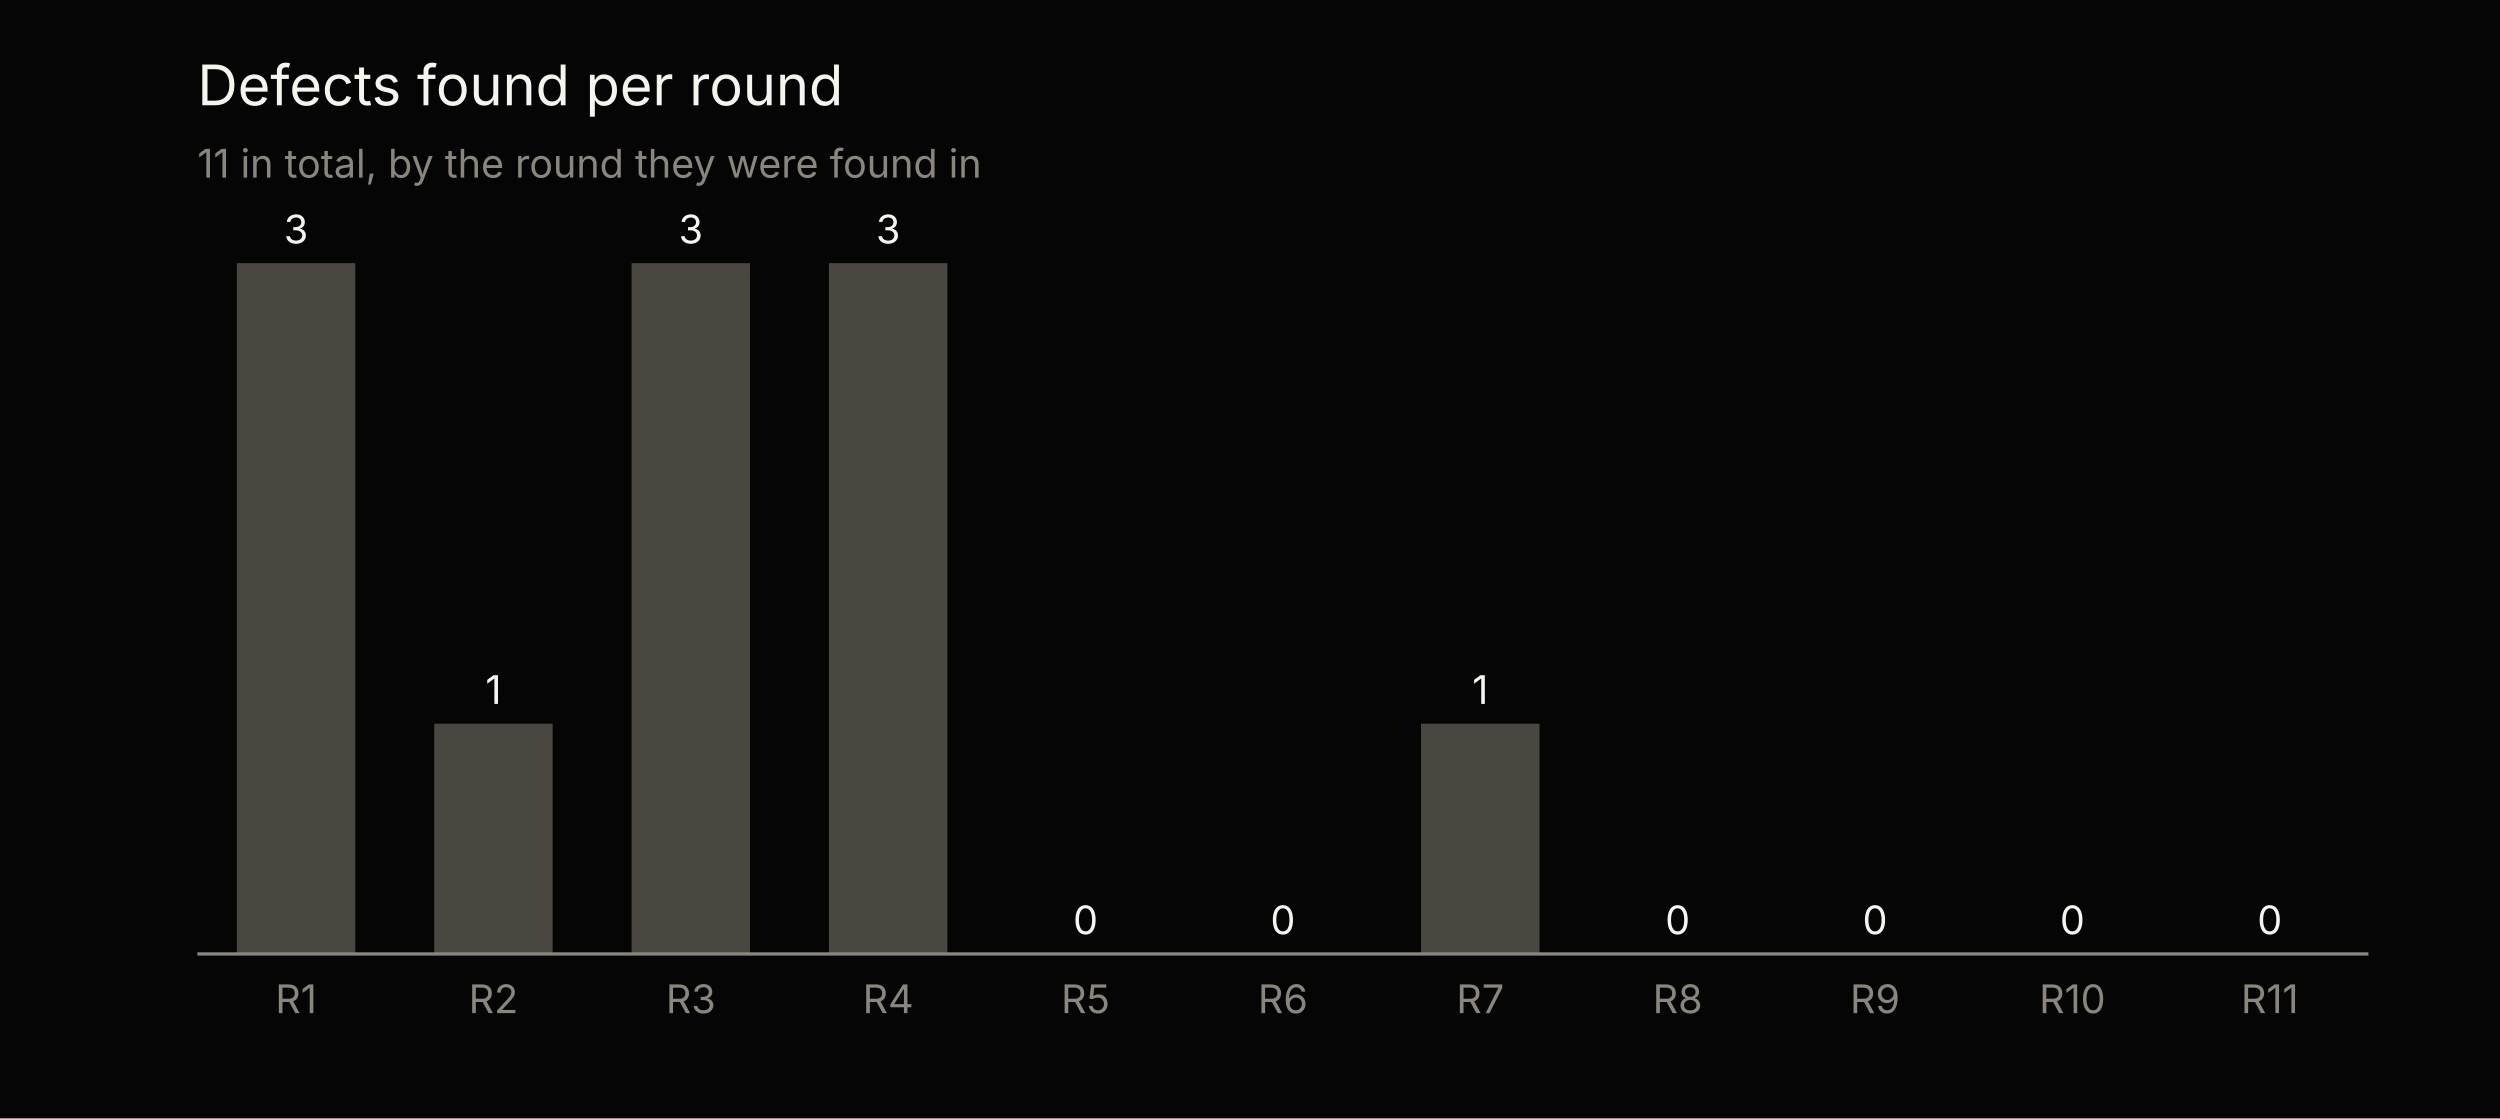
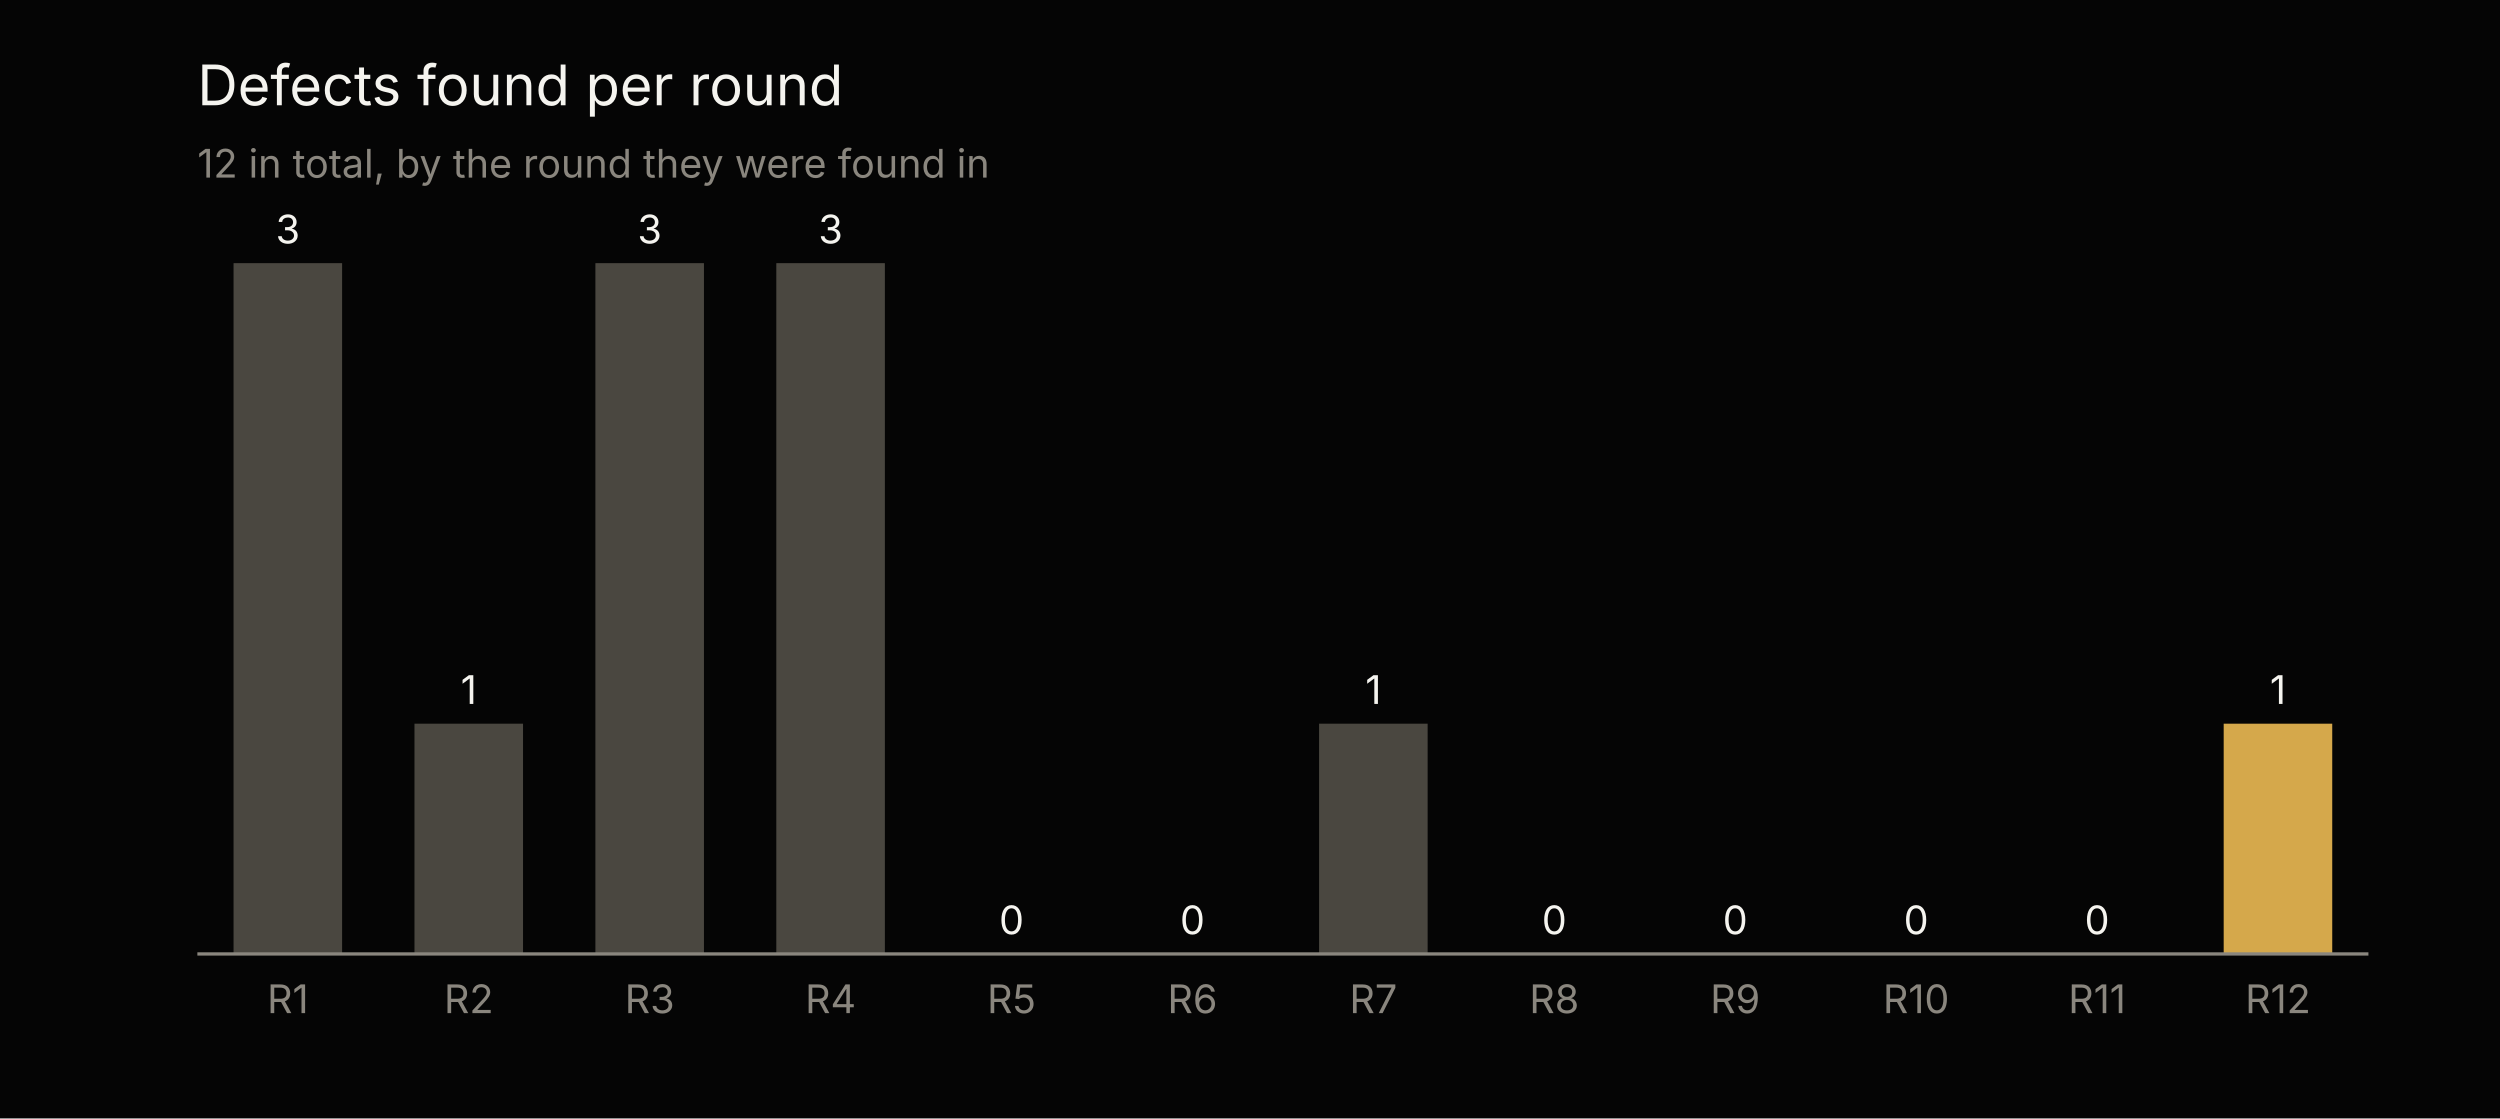
<svg xmlns="http://www.w3.org/2000/svg" viewBox="0 0 760 340" font-family="Inter, Arial, sans-serif" font-size="12">
  <rect width="760" height="340" fill="#050505" />
  <text x="60" y="32" font-size="17" fill="#f5f4ef">Defects found per round</text>
-   <text x="60" y="54" fill="#8a867e">11 in total, by the round they were found in</text>
-   <rect x="72.0" y="80.0" width="36.0" height="210.0" fill="#4a4740" />
-   <text x="90.0" y="74.0" text-anchor="middle" fill="#f5f4ef">3</text>
-   <text x="90.0" y="308" text-anchor="middle" fill="#8a867e">R1</text>
-   <rect x="132.0" y="220.0" width="36.0" height="70.0" fill="#4a4740" />
-   <text x="150.0" y="214.0" text-anchor="middle" fill="#f5f4ef">1</text>
-   <text x="150.0" y="308" text-anchor="middle" fill="#8a867e">R2</text>
-   <rect x="192.0" y="80.0" width="36.0" height="210.0" fill="#4a4740" />
-   <text x="210.0" y="74.0" text-anchor="middle" fill="#f5f4ef">3</text>
-   <text x="210.0" y="308" text-anchor="middle" fill="#8a867e">R3</text>
-   <rect x="252.0" y="80.0" width="36.0" height="210.0" fill="#4a4740" />
-   <text x="270.0" y="74.0" text-anchor="middle" fill="#f5f4ef">3</text>
-   <text x="270.0" y="308" text-anchor="middle" fill="#8a867e">R4</text>
-   <rect x="312.0" y="290.0" width="36.0" height="0.0" fill="#4a4740" />
-   <text x="330.0" y="284.0" text-anchor="middle" fill="#f5f4ef">0</text>
-   <text x="330.0" y="308" text-anchor="middle" fill="#8a867e">R5</text>
-   <rect x="372.0" y="290.0" width="36.0" height="0.0" fill="#4a4740" />
-   <text x="390.0" y="284.0" text-anchor="middle" fill="#f5f4ef">0</text>
-   <text x="390.0" y="308" text-anchor="middle" fill="#8a867e">R6</text>
-   <rect x="432.0" y="220.0" width="36.0" height="70.0" fill="#4a4740" />
-   <text x="450.0" y="214.0" text-anchor="middle" fill="#f5f4ef">1</text>
-   <text x="450.0" y="308" text-anchor="middle" fill="#8a867e">R7</text>
-   <rect x="492.0" y="290.0" width="36.0" height="0.0" fill="#4a4740" />
-   <text x="510.0" y="284.0" text-anchor="middle" fill="#f5f4ef">0</text>
-   <text x="510.0" y="308" text-anchor="middle" fill="#8a867e">R8</text>
-   <rect x="552.0" y="290.0" width="36.0" height="0.0" fill="#4a4740" />
-   <text x="570.0" y="284.0" text-anchor="middle" fill="#f5f4ef">0</text>
-   <text x="570.0" y="308" text-anchor="middle" fill="#8a867e">R9</text>
-   <rect x="612.0" y="290.0" width="36.0" height="0.0" fill="#4a4740" />
-   <text x="630.0" y="284.0" text-anchor="middle" fill="#f5f4ef">0</text>
-   <text x="630.0" y="308" text-anchor="middle" fill="#8a867e">R10</text>
-   <rect x="672.0" y="290.0" width="36.0" height="0.0" fill="#d5a84b" />
-   <text x="690.0" y="284.0" text-anchor="middle" fill="#f5f4ef">0</text>
-   <text x="690.0" y="308" text-anchor="middle" fill="#8a867e">R11</text>
+   <text x="60" y="54" fill="#8a867e">12 in total, by the round they were found in</text>
+   <rect x="71.0" y="80.0" width="33.0" height="210.0" fill="#4a4740" />
+   <text x="87.5" y="74.0" text-anchor="middle" fill="#f5f4ef">3</text>
+   <text x="87.5" y="308" text-anchor="middle" fill="#8a867e">R1</text>
+   <rect x="126.0" y="220.0" width="33.0" height="70.0" fill="#4a4740" />
+   <text x="142.5" y="214.0" text-anchor="middle" fill="#f5f4ef">1</text>
+   <text x="142.5" y="308" text-anchor="middle" fill="#8a867e">R2</text>
+   <rect x="181.0" y="80.0" width="33.0" height="210.0" fill="#4a4740" />
+   <text x="197.5" y="74.0" text-anchor="middle" fill="#f5f4ef">3</text>
+   <text x="197.5" y="308" text-anchor="middle" fill="#8a867e">R3</text>
+   <rect x="236.0" y="80.0" width="33.0" height="210.0" fill="#4a4740" />
+   <text x="252.5" y="74.0" text-anchor="middle" fill="#f5f4ef">3</text>
+   <text x="252.5" y="308" text-anchor="middle" fill="#8a867e">R4</text>
+   <rect x="291.0" y="290.0" width="33.0" height="0.0" fill="#4a4740" />
+   <text x="307.5" y="284.0" text-anchor="middle" fill="#f5f4ef">0</text>
+   <text x="307.5" y="308" text-anchor="middle" fill="#8a867e">R5</text>
+   <rect x="346.0" y="290.0" width="33.0" height="0.0" fill="#4a4740" />
+   <text x="362.5" y="284.0" text-anchor="middle" fill="#f5f4ef">0</text>
+   <text x="362.5" y="308" text-anchor="middle" fill="#8a867e">R6</text>
+   <rect x="401.0" y="220.0" width="33.0" height="70.0" fill="#4a4740" />
+   <text x="417.5" y="214.0" text-anchor="middle" fill="#f5f4ef">1</text>
+   <text x="417.5" y="308" text-anchor="middle" fill="#8a867e">R7</text>
+   <rect x="456.0" y="290.0" width="33.0" height="0.0" fill="#4a4740" />
+   <text x="472.5" y="284.0" text-anchor="middle" fill="#f5f4ef">0</text>
+   <text x="472.5" y="308" text-anchor="middle" fill="#8a867e">R8</text>
+   <rect x="511.0" y="290.0" width="33.0" height="0.0" fill="#4a4740" />
+   <text x="527.5" y="284.0" text-anchor="middle" fill="#f5f4ef">0</text>
+   <text x="527.5" y="308" text-anchor="middle" fill="#8a867e">R9</text>
+   <rect x="566.0" y="290.0" width="33.0" height="0.0" fill="#4a4740" />
+   <text x="582.5" y="284.0" text-anchor="middle" fill="#f5f4ef">0</text>
+   <text x="582.5" y="308" text-anchor="middle" fill="#8a867e">R10</text>
+   <rect x="621.0" y="290.0" width="33.0" height="0.0" fill="#4a4740" />
+   <text x="637.5" y="284.0" text-anchor="middle" fill="#f5f4ef">0</text>
+   <text x="637.5" y="308" text-anchor="middle" fill="#8a867e">R11</text>
+   <rect x="676.0" y="220.0" width="33.0" height="70.0" fill="#d5a84b" />
+   <text x="692.5" y="214.0" text-anchor="middle" fill="#f5f4ef">1</text>
+   <text x="692.5" y="308" text-anchor="middle" fill="#8a867e">R12</text>
  <line x1="60" x2="720" y1="290" y2="290" stroke="#8a867e" />
</svg>
